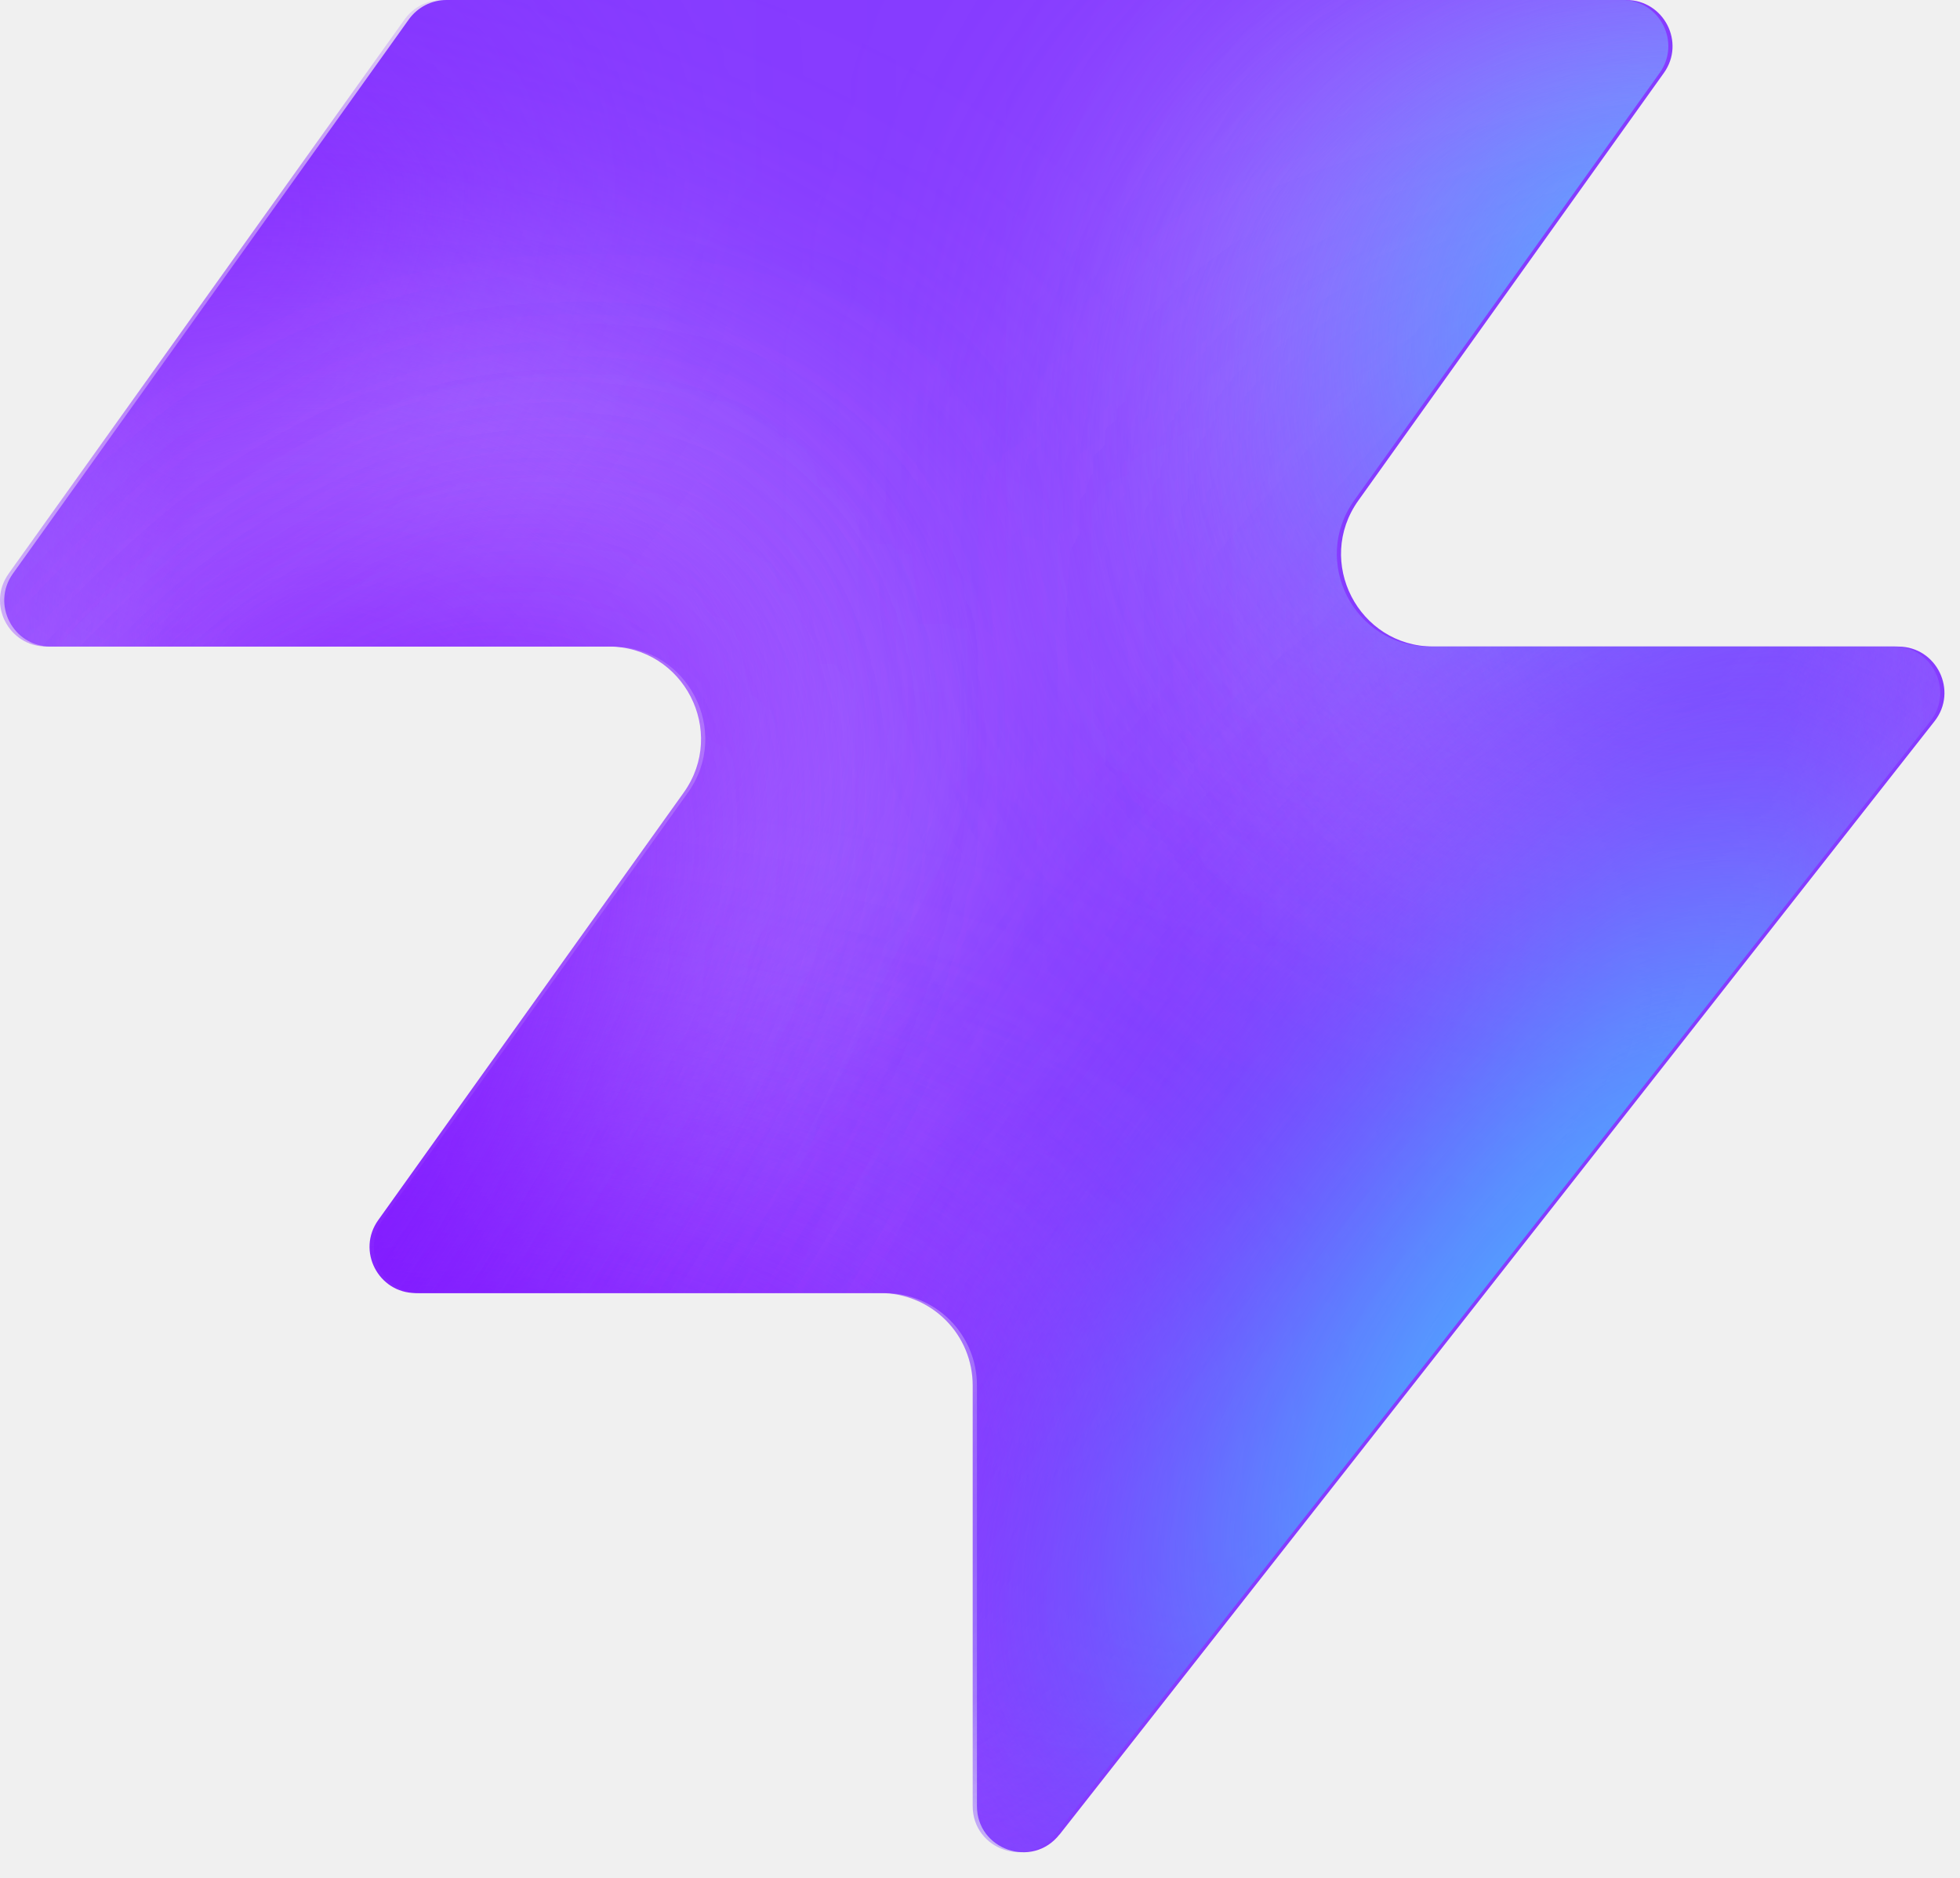
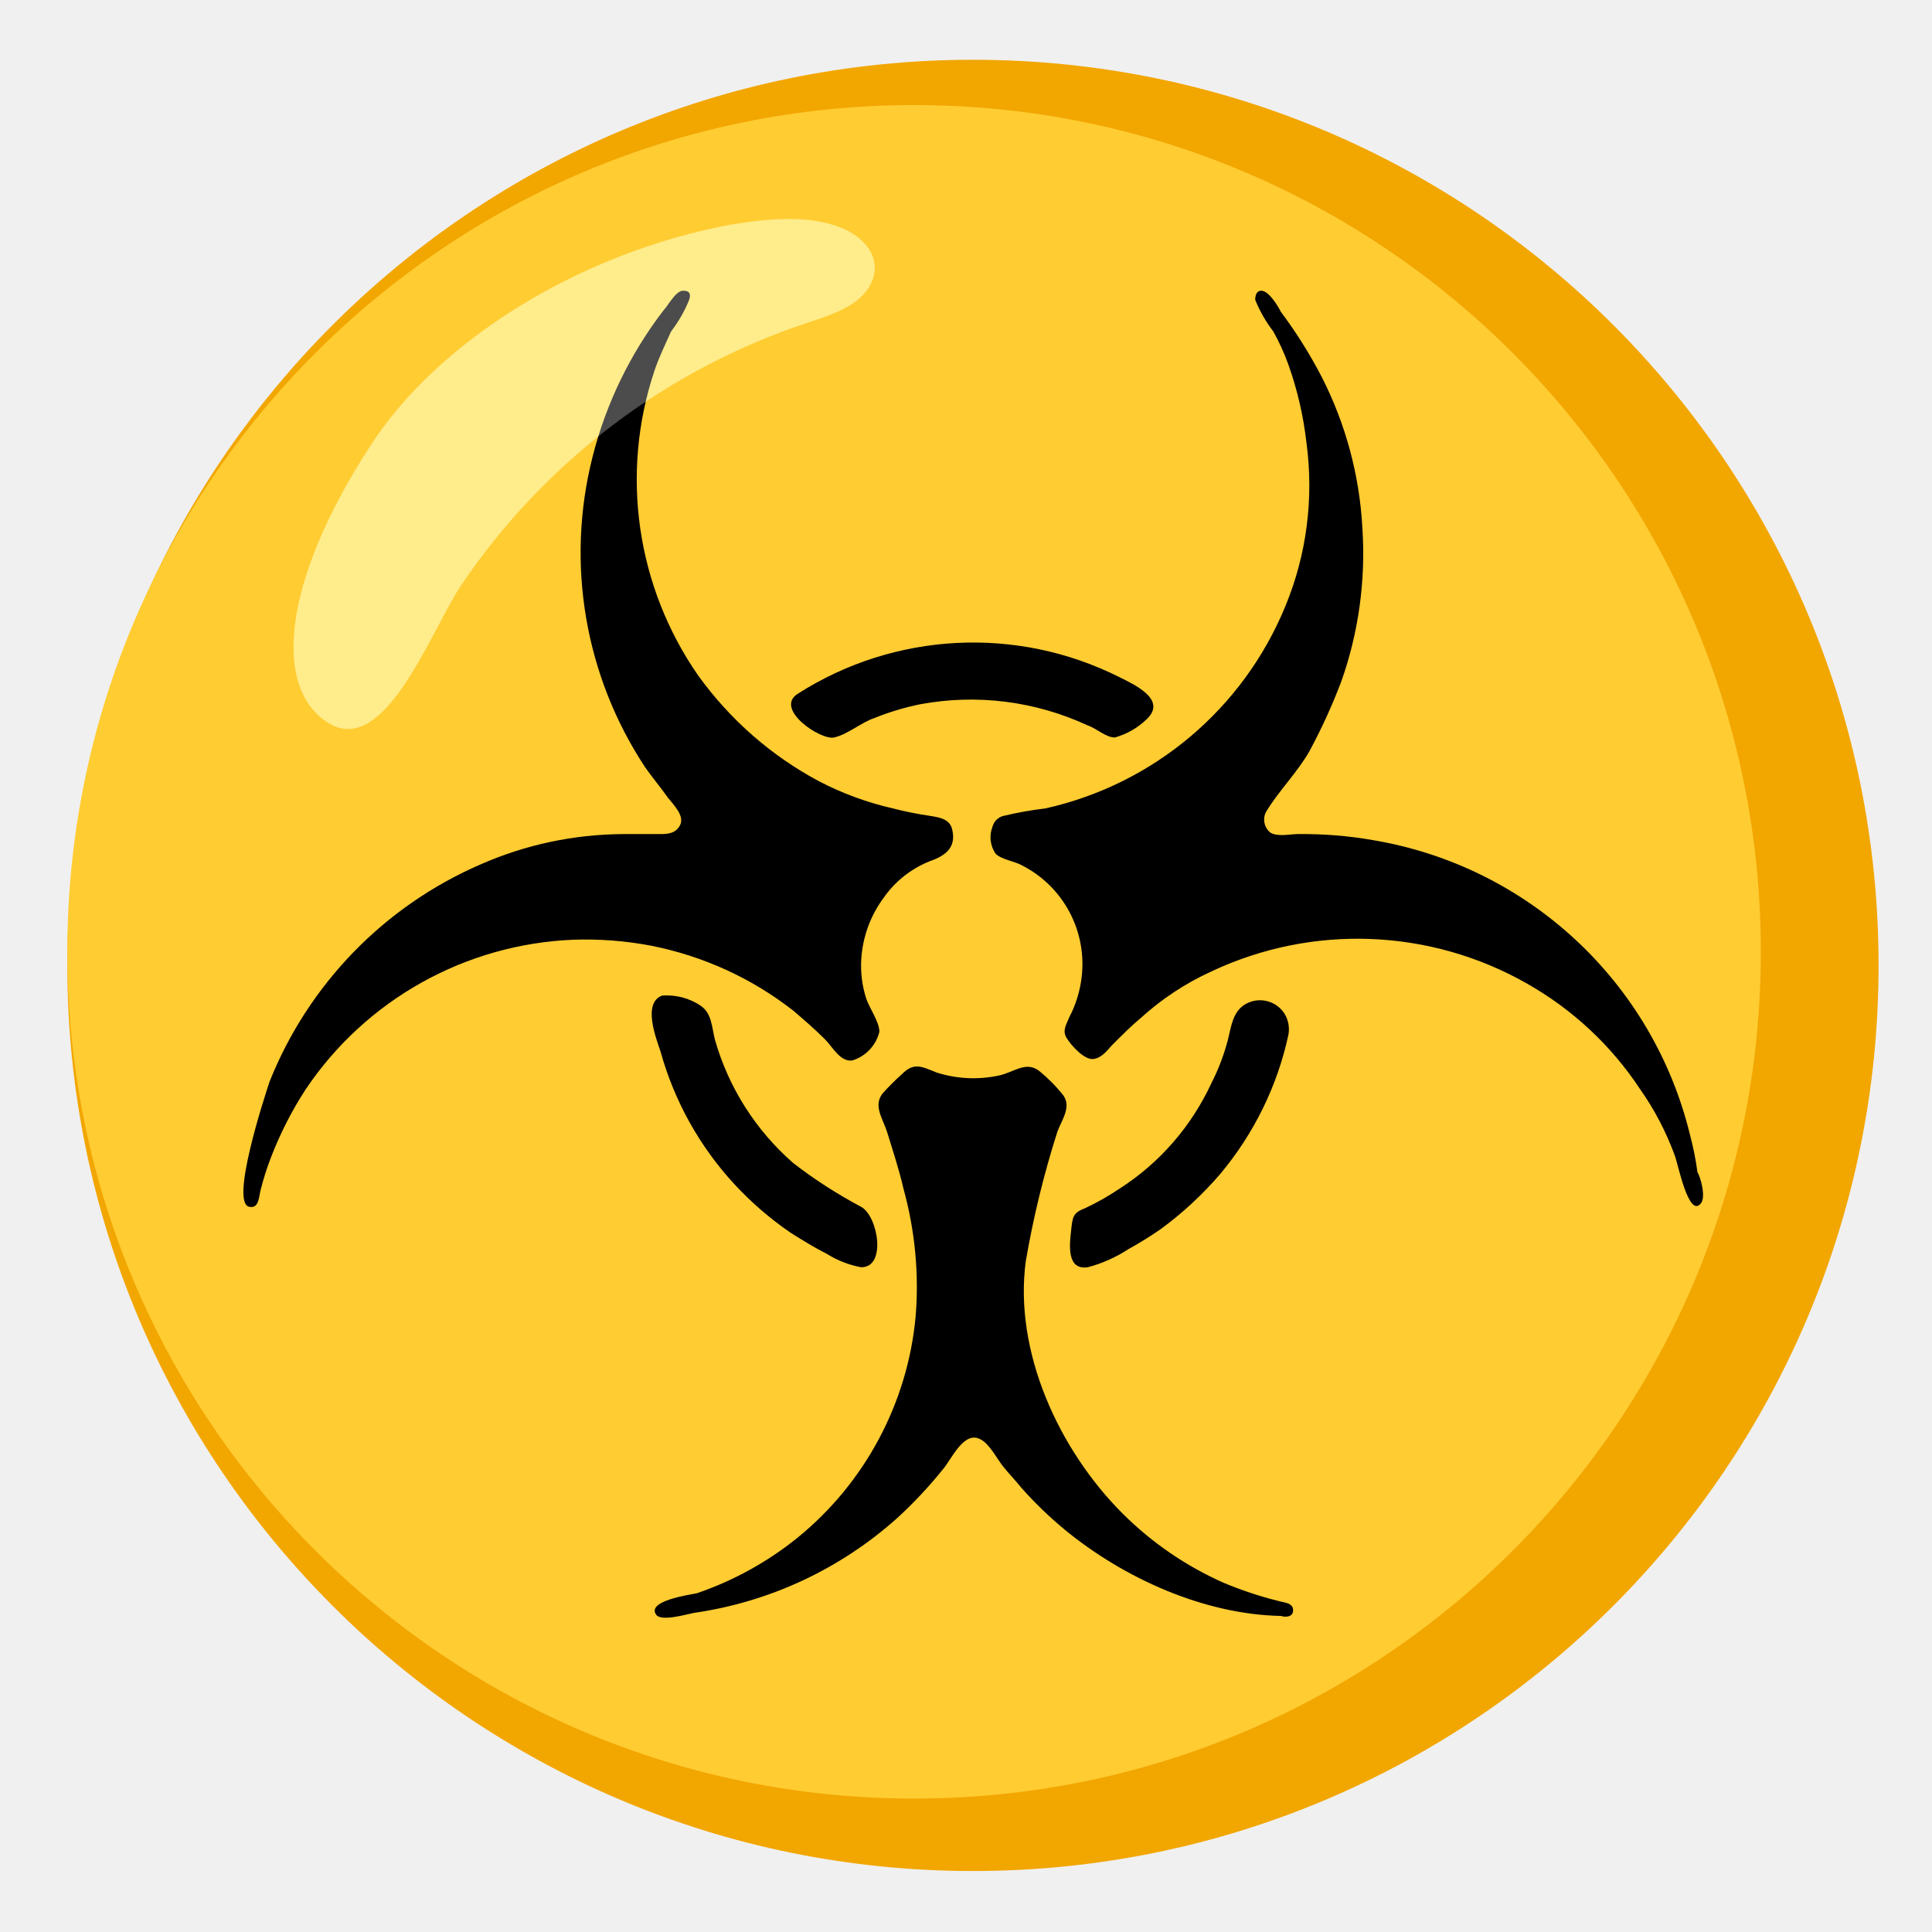
- <svg xmlns="http://www.w3.org/2000/svg" width="48" height="46" fill="none" viewBox="0 0 48 46">
-   <path fill="#863bff" d="M25.946 44.938c-.664.845-2.021.375-2.021-.698V33.937a2.26 2.26 0 0 0-2.262-2.262H10.287c-.92 0-1.456-1.04-.92-1.788l7.48-10.471c1.07-1.497 0-3.578-1.842-3.578H1.237c-.92 0-1.456-1.04-.92-1.788L10.013.474c.214-.297.556-.474.92-.474h28.894c.92 0 1.456 1.04.92 1.788l-7.48 10.471c-1.07 1.498 0 3.579 1.842 3.579h11.377c.943 0 1.473 1.088.89 1.83L25.947 44.94z" style="fill:#863bff;fill:color(display-p3 .525 .23 1);fill-opacity:1" />
-   <mask id="a" width="48" height="46" x="0" y="0" maskUnits="userSpaceOnUse" style="mask-type:alpha">
-     <path fill="#000" d="M25.842 44.938c-.664.844-2.021.375-2.021-.698V33.937a2.26 2.26 0 0 0-2.262-2.262H10.183c-.92 0-1.456-1.04-.92-1.788l7.48-10.471c1.07-1.498 0-3.579-1.842-3.579H1.133c-.92 0-1.456-1.04-.92-1.787L9.91.473c.214-.297.556-.474.92-.474h28.894c.92 0 1.456 1.04.92 1.788l-7.48 10.471c-1.07 1.498 0 3.578 1.842 3.578h11.377c.943 0 1.473 1.088.89 1.832L25.843 44.94z" style="fill:#000;fill-opacity:1" />
-   </mask>
-   <g mask="url(#a)">
-     <g filter="url(#b)">
-       <ellipse cx="5.508" cy="14.704" fill="#ede6ff" rx="5.508" ry="14.704" style="fill:#ede6ff;fill:color(display-p3 .927 .903 1);fill-opacity:1" transform="matrix(.00324 1 1 -.00324 -4.47 31.516)" />
-     </g>
-     <g filter="url(#c)">
-       <ellipse cx="10.399" cy="29.851" fill="#ede6ff" rx="10.399" ry="29.851" style="fill:#ede6ff;fill:color(display-p3 .927 .903 1);fill-opacity:1" transform="matrix(.00324 1 1 -.00324 -39.328 7.883)" />
-     </g>
-     <g filter="url(#d)">
-       <ellipse cx="5.508" cy="30.487" fill="#7e14ff" rx="5.508" ry="30.487" style="fill:#7e14ff;fill:color(display-p3 .492 .077 1);fill-opacity:1" transform="rotate(89.814 -25.913 -14.639)scale(1 -1)" />
-     </g>
-     <g filter="url(#e)">
-       <ellipse cx="5.508" cy="30.599" fill="#7e14ff" rx="5.508" ry="30.599" style="fill:#7e14ff;fill:color(display-p3 .492 .077 1);fill-opacity:1" transform="rotate(89.814 -32.644 -3.334)scale(1 -1)" />
-     </g>
-     <g filter="url(#f)">
-       <ellipse cx="5.508" cy="30.599" fill="#7e14ff" rx="5.508" ry="30.599" style="fill:#7e14ff;fill:color(display-p3 .492 .077 1);fill-opacity:1" transform="matrix(.00324 1 1 -.00324 -34.34 30.47)" />
-     </g>
-     <g filter="url(#g)">
-       <ellipse cx="14.072" cy="22.078" fill="#ede6ff" rx="14.072" ry="22.078" style="fill:#ede6ff;fill:color(display-p3 .927 .903 1);fill-opacity:1" transform="rotate(93.35 24.506 48.493)scale(-1 1)" />
-     </g>
-     <g filter="url(#h)">
-       <ellipse cx="3.47" cy="21.501" fill="#7e14ff" rx="3.47" ry="21.501" style="fill:#7e14ff;fill:color(display-p3 .492 .077 1);fill-opacity:1" transform="rotate(89.009 28.708 47.59)scale(-1 1)" />
-     </g>
-     <g filter="url(#i)">
-       <ellipse cx="3.47" cy="21.501" fill="#7e14ff" rx="3.47" ry="21.501" style="fill:#7e14ff;fill:color(display-p3 .492 .077 1);fill-opacity:1" transform="rotate(89.009 28.708 47.59)scale(-1 1)" />
-     </g>
-     <g filter="url(#j)">
-       <ellipse cx=".387" cy="8.972" fill="#7e14ff" rx="4.407" ry="29.108" style="fill:#7e14ff;fill:color(display-p3 .492 .077 1);fill-opacity:1" transform="rotate(39.51 .387 8.972)" />
-     </g>
-     <g filter="url(#k)">
-       <ellipse cx="47.523" cy="-6.092" fill="#7e14ff" rx="4.407" ry="29.108" style="fill:#7e14ff;fill:color(display-p3 .492 .077 1);fill-opacity:1" transform="rotate(37.892 47.523 -6.092)" />
-     </g>
-     <g filter="url(#l)">
-       <ellipse cx="41.412" cy="6.333" fill="#47bfff" rx="5.971" ry="9.665" style="fill:#47bfff;fill:color(display-p3 .28 .748 1);fill-opacity:1" transform="rotate(37.892 41.412 6.333)" />
-     </g>
-     <g filter="url(#m)">
-       <ellipse cx="-1.879" cy="38.332" fill="#7e14ff" rx="4.407" ry="29.108" style="fill:#7e14ff;fill:color(display-p3 .492 .077 1);fill-opacity:1" transform="rotate(37.892 -1.88 38.332)" />
-     </g>
-     <g filter="url(#n)">
-       <ellipse cx="-1.879" cy="38.332" fill="#7e14ff" rx="4.407" ry="29.108" style="fill:#7e14ff;fill:color(display-p3 .492 .077 1);fill-opacity:1" transform="rotate(37.892 -1.88 38.332)" />
-     </g>
-     <g filter="url(#o)">
-       <ellipse cx="35.651" cy="29.907" fill="#7e14ff" rx="4.407" ry="29.108" style="fill:#7e14ff;fill:color(display-p3 .492 .077 1);fill-opacity:1" transform="rotate(37.892 35.651 29.907)" />
-     </g>
-     <g filter="url(#p)">
-       <ellipse cx="38.418" cy="32.4" fill="#47bfff" rx="5.971" ry="15.297" style="fill:#47bfff;fill:color(display-p3 .28 .748 1);fill-opacity:1" transform="rotate(37.892 38.418 32.4)" />
-     </g>
+ <svg xmlns="http://www.w3.org/2000/svg" version="1.1" id="Layer_1" x="0px" y="0px" viewBox="0 0 128 128" style="enable-background:new 0 0 128 128;" xml:space="preserve">
+   <g>
+     <circle style="fill:#F2A600;" cx="64.46" cy="63.96" r="60" />
+     <circle style="fill:#FFCC32;" cx="60.56" cy="63.06" r="56.1" />
+     <path style="opacity:0.65;fill:#FFF170;enable-background:new    ;" d="M24.46,29.66c4.5-7.1,14.1-13,24.1-14.8   c2.5-0.4,5-0.6,7.1,0.2c1.6,0.6,2.9,2.1,2,3.8c-0.7,1.4-2.6,2-4.1,2.5c-9.38,3.1-17.47,9.21-23,17.4c-2,3-5,11.3-8.7,9.2   C17.96,45.66,18.76,38.46,24.46,29.66z" />
+     <path d="M52.86,45.96c6.41-4.09,14.5-4.51,21.3-1.1c1,0.5,3.2,1.5,1.8,2.8c-0.59,0.57-1.31,0.98-2.1,1.2c-0.6,0-1.2-0.6-1.8-0.8   c-3.47-1.61-7.34-2.1-11.1-1.4c-1.03,0.21-2.03,0.51-3,0.9c-0.9,0.3-1.8,1.1-2.7,1.3S51.26,46.96,52.86,45.96z M37.96,62.26   c-7.14,0.3-13.71,3.97-17.7,9.9c-0.92,1.41-1.69,2.92-2.3,4.5c-0.28,0.72-0.51,1.45-0.7,2.2c-0.1,0.4-0.1,1.2-0.7,1.1   c-1.4-0.1,1-7.4,1.3-8.3c2.58-6.46,7.61-11.64,14-14.4c2.96-1.3,6.16-1.98,9.4-2h2.4c0.5,0,1.1,0,1.4-0.6s-0.4-1.3-0.8-1.8   c-0.5-0.7-1-1.3-1.5-2c-4.02-6.07-5.29-13.55-3.5-20.6c0.89-3.52,2.49-6.82,4.7-9.7c0.3-0.3,0.8-1.3,1.3-1.3s0.5,0.3,0.4,0.6   c-0.3,0.75-0.71,1.46-1.2,2.1c-0.4,0.9-0.8,1.7-1.1,2.6c-2.28,6.81-1.2,14.3,2.9,20.2c2.1,2.91,4.83,5.31,8,7   c1.55,0.81,3.2,1.41,4.9,1.8c0.82,0.21,1.66,0.38,2.5,0.5c0.6,0.1,1.2,0.2,1.4,0.8c0.3,1.1-0.2,1.7-1.2,2.1   c-1.33,0.47-2.49,1.34-3.3,2.5c-0.89,1.19-1.41,2.62-1.5,4.1c-0.05,0.84,0.05,1.69,0.3,2.5c0.2,0.7,0.9,1.6,0.9,2.3   c-0.22,0.91-0.91,1.63-1.8,1.9c-0.8,0.1-1.3-0.9-1.8-1.4c-0.7-0.7-1.4-1.3-2.1-1.9c-2.75-2.15-5.97-3.62-9.4-4.3   C41.45,62.33,39.7,62.2,37.96,62.26z M57.06,83.96c-0.82-0.15-1.6-0.46-2.3-0.9c-0.8-0.4-1.6-0.9-2.4-1.4   c-1.35-0.93-2.59-2-3.7-3.2c-2.31-2.5-3.99-5.52-4.9-8.8c-0.3-0.9-1.2-3.2,0.1-3.7c0.92-0.07,1.84,0.17,2.6,0.7   c0.7,0.5,0.7,1.4,0.9,2.2c0.9,3.18,2.71,6.03,5.2,8.2c1.41,1.09,2.92,2.06,4.5,2.9C58.16,80.56,58.76,83.96,57.06,83.96z    M74.36,100.26c1.93,1.93,4.2,3.49,6.7,4.6c1.17,0.49,2.37,0.89,3.6,1.2c0.3,0.1,0.9,0.1,1,0.5c0.1,0.6-0.5,0.6-0.8,0.5   c-5.1-0.1-10.4-2.5-14.3-5.7c-1.04-0.86-2.01-1.79-2.9-2.8c-0.4-0.5-0.8-0.9-1.2-1.4s-0.9-1.5-1.5-1.8c-1.1-0.6-1.9,1.3-2.5,2   c-0.92,1.14-1.92,2.21-3,3.2c-3.78,3.39-8.47,5.58-13.5,6.3c-0.5,0.1-2.2,0.6-2.5,0.1c-0.6-0.9,2.2-1.3,2.7-1.4   c2.43-0.83,4.7-2.08,6.7-3.7c4.45-3.63,7.26-8.89,7.8-14.6c0.24-2.86-0.04-5.74-0.8-8.5c-0.3-1.3-0.7-2.5-1.1-3.8   c-0.3-0.9-0.9-1.7-0.3-2.5c0.41-0.46,0.84-0.89,1.3-1.3c0.8-0.8,1.3-0.5,2.3-0.1c1.33,0.42,2.74,0.49,4.1,0.2c1-0.2,1.8-1,2.7-0.3   c0.55,0.45,1.05,0.95,1.5,1.5c0.7,0.8,0,1.7-0.3,2.5c-0.9,2.81-1.6,5.69-2.1,8.6C67.16,89.56,70.16,96.06,74.36,100.26z    M85.36,68.56c-0.73,3.39-2.28,6.54-4.5,9.2c-1.18,1.38-2.53,2.63-4,3.7c-0.68,0.47-1.38,0.9-2.1,1.3c-0.83,0.54-1.74,0.95-2.7,1.2   c-1.4,0.2-1.2-1.5-1.1-2.4s0.1-1.2,0.9-1.5c0.8-0.37,1.57-0.81,2.3-1.3c2.66-1.7,4.77-4.13,6.1-7c0.47-0.92,0.84-1.9,1.1-2.9   c0.2-0.8,0.3-1.8,1.1-2.3c0.9-0.56,2.08-0.29,2.65,0.61C85.36,67.59,85.45,68.08,85.36,68.56z M112.66,79.76   c-0.8,0.9-1.5-2.7-1.7-3.2c-0.57-1.56-1.34-3.04-2.3-4.4c-1.91-2.9-4.48-5.29-7.5-7c-6.42-3.65-14.22-3.95-20.9-0.8   c-1.72,0.78-3.3,1.83-4.7,3.1c-0.6,0.5-1.2,1.1-1.8,1.7c-0.4,0.4-0.7,0.9-1.3,1s-1.5-0.9-1.8-1.4s0-0.9,0.2-1.4   c0.42-0.81,0.69-1.69,0.8-2.6c0.37-3.04-1.18-5.99-3.9-7.4c-0.5-0.3-1.4-0.4-1.8-0.8c-0.36-0.53-0.44-1.2-0.2-1.8   c0.09-0.34,0.36-0.61,0.7-0.7c0.92-0.22,1.86-0.39,2.8-0.5c7.17-1.6,13.11-6.6,15.9-13.4c1.41-3.41,1.89-7.14,1.4-10.8   c-0.2-1.77-0.6-3.52-1.2-5.2c-0.27-0.76-0.61-1.5-1-2.2c-0.49-0.64-0.9-1.35-1.2-2.1c0-0.3,0.1-0.6,0.4-0.6c0.5,0,1.1,1,1.3,1.4   c1.02,1.36,1.92,2.8,2.7,4.3c1.59,3.11,2.51,6.51,2.7,10c0.23,3.46-0.24,6.93-1.4,10.2c-0.6,1.58-1.3,3.11-2.1,4.6   c-0.8,1.4-2,2.6-2.8,3.9c-0.34,0.47-0.25,1.13,0.2,1.5c0.5,0.3,1.3,0.1,1.8,0.1c1.68-0.02,3.35,0.11,5,0.4   c10.27,1.72,18.53,9.39,21,19.5c0.22,0.82,0.39,1.66,0.5,2.5C112.66,77.96,113.06,79.36,112.66,79.76z" />
+     <path style="opacity:0.3;fill:#FFFFFF;enable-background:new    ;" d="M24.46,29.66c4.5-7.1,14.1-13,24.1-14.8   c2.5-0.4,5-0.6,7.1,0.2c1.6,0.6,2.9,2.1,2,3.8c-0.7,1.4-2.6,2-4.1,2.5c-9.38,3.1-17.47,9.21-23,17.4c-2,3-5,11.3-8.7,9.2   C17.96,45.66,18.76,38.46,24.46,29.66z" />
  </g>
-   <defs>
-     <filter id="b" width="60.045" height="41.654" x="-19.77" y="16.149" color-interpolation-filters="sRGB" filterUnits="userSpaceOnUse">
-       <feFlood flood-opacity="0" result="BackgroundImageFix" />
-       <feBlend in="SourceGraphic" in2="BackgroundImageFix" result="shape" />
-       <feGaussianBlur result="effect1_foregroundBlur_2002_17158" stdDeviation="7.659" />
-     </filter>
-     <filter id="c" width="90.34" height="51.437" x="-54.613" y="-7.533" color-interpolation-filters="sRGB" filterUnits="userSpaceOnUse">
-       <feFlood flood-opacity="0" result="BackgroundImageFix" />
-       <feBlend in="SourceGraphic" in2="BackgroundImageFix" result="shape" />
-       <feGaussianBlur result="effect1_foregroundBlur_2002_17158" stdDeviation="7.659" />
-     </filter>
-     <filter id="d" width="79.355" height="29.4" x="-49.64" y="2.03" color-interpolation-filters="sRGB" filterUnits="userSpaceOnUse">
-       <feFlood flood-opacity="0" result="BackgroundImageFix" />
-       <feBlend in="SourceGraphic" in2="BackgroundImageFix" result="shape" />
-       <feGaussianBlur result="effect1_foregroundBlur_2002_17158" stdDeviation="4.596" />
-     </filter>
-     <filter id="e" width="79.579" height="29.4" x="-45.045" y="20.029" color-interpolation-filters="sRGB" filterUnits="userSpaceOnUse">
-       <feFlood flood-opacity="0" result="BackgroundImageFix" />
-       <feBlend in="SourceGraphic" in2="BackgroundImageFix" result="shape" />
-       <feGaussianBlur result="effect1_foregroundBlur_2002_17158" stdDeviation="4.596" />
-     </filter>
-     <filter id="f" width="79.579" height="29.4" x="-43.513" y="21.178" color-interpolation-filters="sRGB" filterUnits="userSpaceOnUse">
-       <feFlood flood-opacity="0" result="BackgroundImageFix" />
-       <feBlend in="SourceGraphic" in2="BackgroundImageFix" result="shape" />
-       <feGaussianBlur result="effect1_foregroundBlur_2002_17158" stdDeviation="4.596" />
-     </filter>
-     <filter id="g" width="74.749" height="58.852" x="15.756" y="-17.901" color-interpolation-filters="sRGB" filterUnits="userSpaceOnUse">
-       <feFlood flood-opacity="0" result="BackgroundImageFix" />
-       <feBlend in="SourceGraphic" in2="BackgroundImageFix" result="shape" />
-       <feGaussianBlur result="effect1_foregroundBlur_2002_17158" stdDeviation="7.659" />
-     </filter>
-     <filter id="h" width="61.377" height="25.362" x="23.548" y="2.284" color-interpolation-filters="sRGB" filterUnits="userSpaceOnUse">
-       <feFlood flood-opacity="0" result="BackgroundImageFix" />
-       <feBlend in="SourceGraphic" in2="BackgroundImageFix" result="shape" />
-       <feGaussianBlur result="effect1_foregroundBlur_2002_17158" stdDeviation="4.596" />
-     </filter>
-     <filter id="i" width="61.377" height="25.362" x="23.548" y="2.284" color-interpolation-filters="sRGB" filterUnits="userSpaceOnUse">
-       <feFlood flood-opacity="0" result="BackgroundImageFix" />
-       <feBlend in="SourceGraphic" in2="BackgroundImageFix" result="shape" />
-       <feGaussianBlur result="effect1_foregroundBlur_2002_17158" stdDeviation="4.596" />
-     </filter>
-     <filter id="j" width="56.045" height="63.649" x="-27.636" y="-22.853" color-interpolation-filters="sRGB" filterUnits="userSpaceOnUse">
-       <feFlood flood-opacity="0" result="BackgroundImageFix" />
-       <feBlend in="SourceGraphic" in2="BackgroundImageFix" result="shape" />
-       <feGaussianBlur result="effect1_foregroundBlur_2002_17158" stdDeviation="4.596" />
-     </filter>
-     <filter id="k" width="54.814" height="64.646" x="20.116" y="-38.415" color-interpolation-filters="sRGB" filterUnits="userSpaceOnUse">
-       <feFlood flood-opacity="0" result="BackgroundImageFix" />
-       <feBlend in="SourceGraphic" in2="BackgroundImageFix" result="shape" />
-       <feGaussianBlur result="effect1_foregroundBlur_2002_17158" stdDeviation="4.596" />
-     </filter>
-     <filter id="l" width="33.541" height="35.313" x="24.641" y="-11.323" color-interpolation-filters="sRGB" filterUnits="userSpaceOnUse">
-       <feFlood flood-opacity="0" result="BackgroundImageFix" />
-       <feBlend in="SourceGraphic" in2="BackgroundImageFix" result="shape" />
-       <feGaussianBlur result="effect1_foregroundBlur_2002_17158" stdDeviation="4.596" />
-     </filter>
-     <filter id="m" width="54.814" height="64.646" x="-29.286" y="6.009" color-interpolation-filters="sRGB" filterUnits="userSpaceOnUse">
-       <feFlood flood-opacity="0" result="BackgroundImageFix" />
-       <feBlend in="SourceGraphic" in2="BackgroundImageFix" result="shape" />
-       <feGaussianBlur result="effect1_foregroundBlur_2002_17158" stdDeviation="4.596" />
-     </filter>
-     <filter id="n" width="54.814" height="64.646" x="-29.286" y="6.009" color-interpolation-filters="sRGB" filterUnits="userSpaceOnUse">
-       <feFlood flood-opacity="0" result="BackgroundImageFix" />
-       <feBlend in="SourceGraphic" in2="BackgroundImageFix" result="shape" />
-       <feGaussianBlur result="effect1_foregroundBlur_2002_17158" stdDeviation="4.596" />
-     </filter>
-     <filter id="o" width="54.814" height="64.646" x="8.244" y="-2.416" color-interpolation-filters="sRGB" filterUnits="userSpaceOnUse">
-       <feFlood flood-opacity="0" result="BackgroundImageFix" />
-       <feBlend in="SourceGraphic" in2="BackgroundImageFix" result="shape" />
-       <feGaussianBlur result="effect1_foregroundBlur_2002_17158" stdDeviation="4.596" />
-     </filter>
-     <filter id="p" width="39.409" height="43.623" x="18.713" y="10.588" color-interpolation-filters="sRGB" filterUnits="userSpaceOnUse">
-       <feFlood flood-opacity="0" result="BackgroundImageFix" />
-       <feBlend in="SourceGraphic" in2="BackgroundImageFix" result="shape" />
-       <feGaussianBlur result="effect1_foregroundBlur_2002_17158" stdDeviation="4.596" />
-     </filter>
-   </defs>
</svg>
